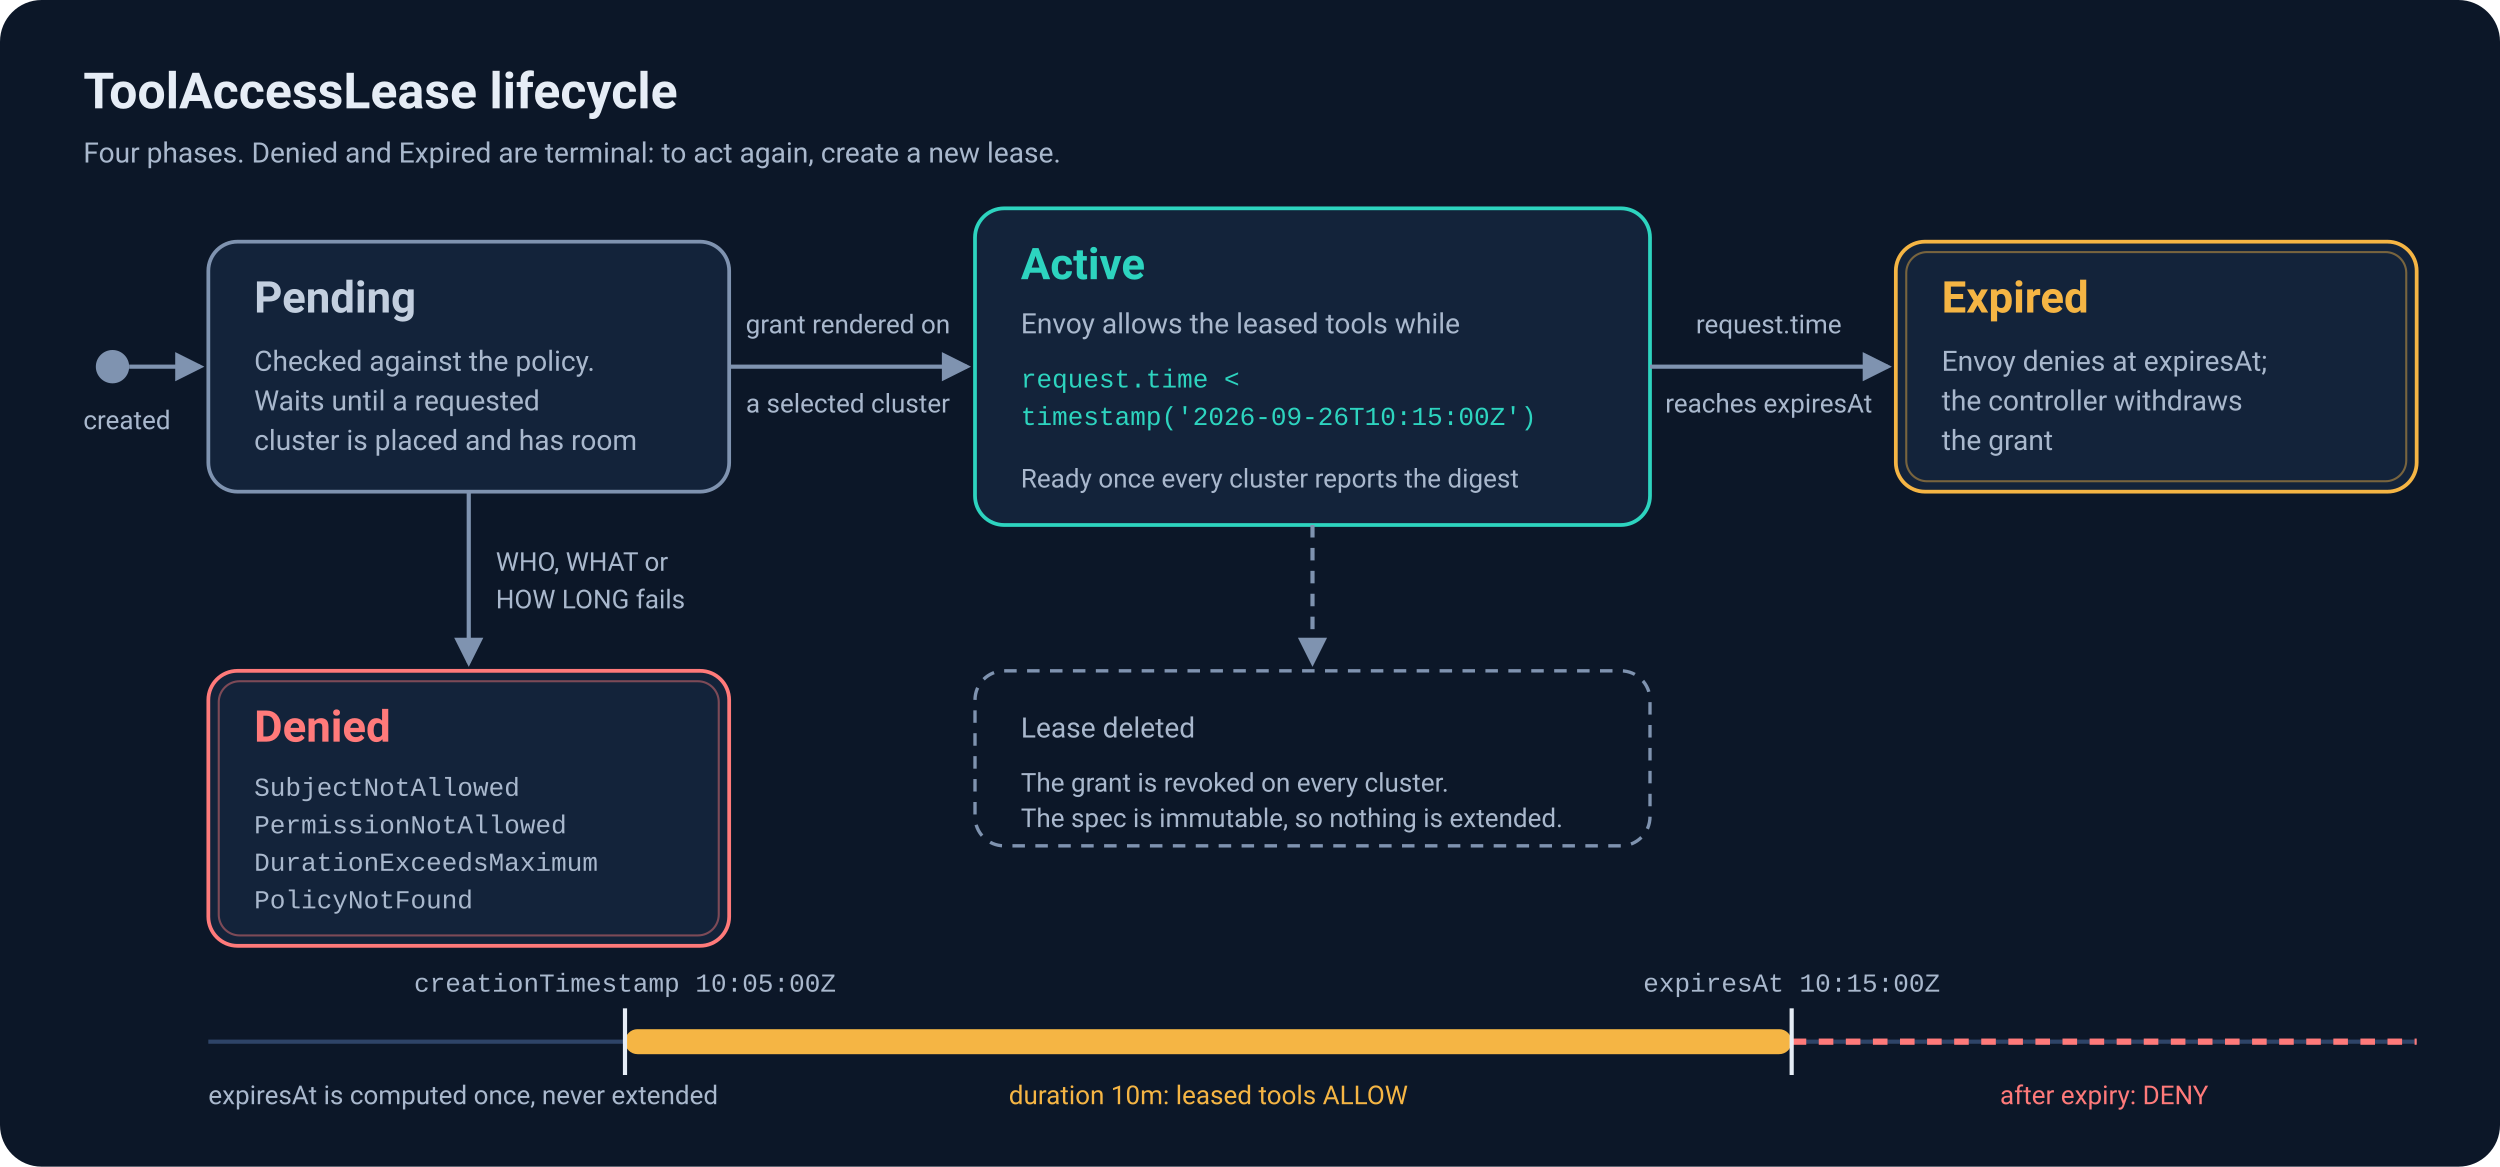
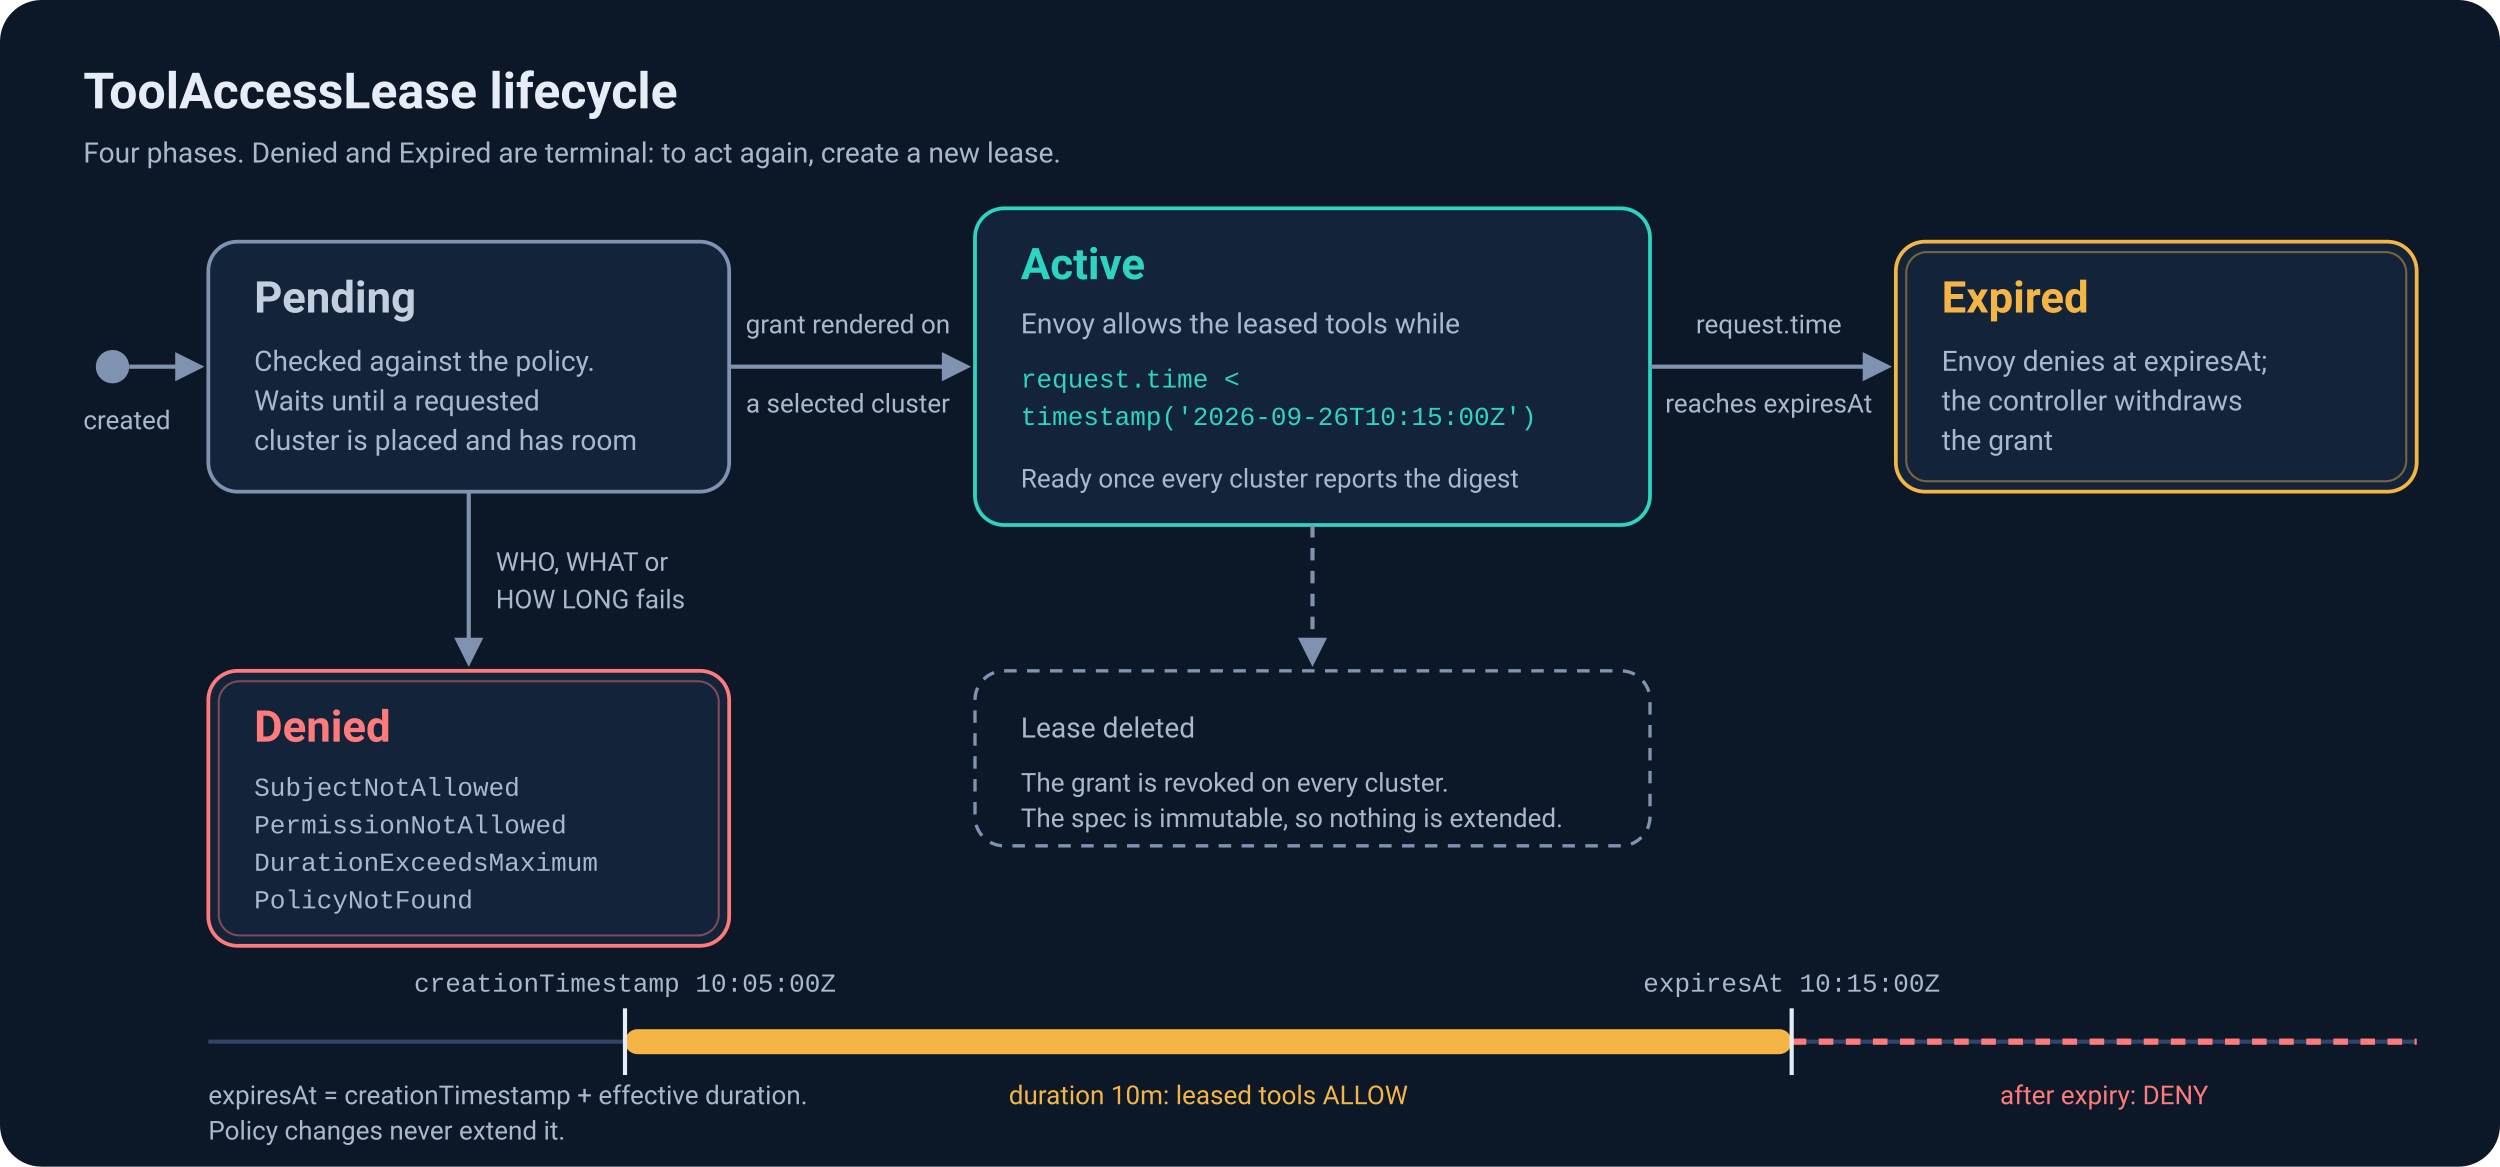
<svg xmlns="http://www.w3.org/2000/svg" viewBox="0 0 1200 560" width="1200" height="560" role="img" aria-labelledby="life-t life-d">
  <defs>
    <style>
      svg { fill: #E6EDF6; }
      text { font-family: -apple-system, BlinkMacSystemFont, "Segoe UI", Roboto, "Helvetica Neue", Arial, sans-serif; font-size: 15px; }
      .mono { font-family: ui-monospace, "SF Mono", SFMono-Regular, Menlo, Consolas, "Liberation Mono", monospace; }
      .h1 { font-size: 24px; font-weight: 700; }
      .st { font-size: 21px; font-weight: 750; }
      .sm { font-size: 13.5px; fill: #A9B8CD; }
      .xs { font-size: 12.5px; fill: #A9B8CD; }
      .allow { fill: #2DD4BF; }
      .lease { fill: #F5B544; }
      .deny { fill: #FF7A7A; }
      .muted { fill: #C3CFDF; }
      .box { fill: #13233A; stroke-width: 1.8; }
      .wire { fill: none; stroke: #7F93B0; stroke-width: 2; }
    </style>
    <marker id="life-a" viewBox="0 0 10 10" refX="8.5" refY="5" markerWidth="7" markerHeight="7" orient="auto-start-reverse">
      <path d="M0 0L10 5L0 10z" fill="#7F93B0" />
    </marker>
  </defs>
  <rect width="1200" height="560" rx="20" fill="#0C1728" />
  <text class="h1" x="40" y="52">ToolAccessLease lifecycle</text>
  <text class="sm" x="40" y="78">Four phases. Denied and Expired are terminal: to act again, create a new lease.</text>
  <circle cx="54" cy="176" r="8" fill="#7F93B0" />
  <path class="wire" d="M62 176H96" marker-end="url(#life-a)" />
  <text class="xs" x="40" y="206">created</text>
  <rect class="box" x="100" y="116" width="250" height="120" rx="14" stroke="#7F93B0" />
  <text class="st muted" x="122" y="150">Pending</text>
  <text class="sm" x="122" y="178">Checked against the policy.</text>
  <text class="sm" x="122" y="197">Waits until a requested</text>
  <text class="sm" x="122" y="216">cluster is placed and has room</text>
  <path class="wire" d="M350 176H464" marker-end="url(#life-a)" />
  <text class="xs" x="407" y="160" text-anchor="middle">grant rendered on</text>
  <text class="xs" x="407" y="198" text-anchor="middle">a selected cluster</text>
  <rect class="box" x="468" y="100" width="324" height="152" rx="14" stroke="#2DD4BF" />
  <text class="st allow" x="490" y="134">Active</text>
  <text class="sm" x="490" y="160">Envoy allows the leased tools while</text>
  <text class="xs mono allow" x="490" y="186">request.time &lt;</text>
  <text class="xs mono allow" x="490" y="204">timestamp('2026-09-26T10:15:00Z')</text>
  <text class="xs" x="490" y="234">Ready once every cluster reports the digest</text>
  <path class="wire" d="M792 176H906" marker-end="url(#life-a)" />
  <text class="xs" x="849" y="160" text-anchor="middle">request.time</text>
  <text class="xs" x="849" y="198" text-anchor="middle">reaches expiresAt</text>
  <rect class="box" x="910" y="116" width="250" height="120" rx="14" stroke="#F5B544" />
  <rect x="915" y="121" width="240" height="110" rx="10" fill="none" stroke="#F5B544" stroke-opacity="0.45" />
  <text class="st lease" x="932" y="150">Expired</text>
  <text class="sm" x="932" y="178">Envoy denies at expiresAt;</text>
  <text class="sm" x="932" y="197">the controller withdraws</text>
  <text class="sm" x="932" y="216">the grant</text>
  <path class="wire" d="M225 236V318" marker-end="url(#life-a)" />
  <text class="xs" x="238" y="274">WHO, WHAT or</text>
  <text class="xs" x="238" y="292">HOW LONG fails</text>
  <rect class="box" x="100" y="322" width="250" height="132" rx="14" stroke="#FF7A7A" />
  <rect x="105" y="327" width="240" height="122" rx="10" fill="none" stroke="#FF7A7A" stroke-opacity="0.45" />
  <text class="st deny" x="122" y="356">Denied</text>
  <text class="xs mono" x="122" y="382">SubjectNotAllowed</text>
  <text class="xs mono" x="122" y="400">PermissionNotAllowed</text>
  <text class="xs mono" x="122" y="418">DurationExceedsMaximum</text>
  <text class="xs mono" x="122" y="436">PolicyNotFound</text>
  <path class="wire" d="M630 252V318" marker-end="url(#life-a)" stroke-dasharray="6 5" />
  <rect x="468" y="322" width="324" height="84" rx="14" fill="none" stroke="#7F93B0" stroke-dasharray="6 5" stroke-width="1.6" />
  <text class="sm" x="490" y="354" fill="#E6EDF6">Lease deleted</text>
  <text class="xs" x="490" y="380">The grant is revoked on every cluster.</text>
  <text class="xs" x="490" y="397">The spec is immutable, so nothing is extended.</text>
  <g transform="translate(0 0)">
    <line x1="100" y1="500" x2="1160" y2="500" stroke="#2E4468" stroke-width="2" />
    <rect x="300" y="494" width="560" height="12" rx="6" fill="#F5B544" />
    <line x1="860" y1="500" x2="1160" y2="500" stroke="#FF7A7A" stroke-width="3" stroke-dasharray="7 6" />
    <line x1="300" y1="484" x2="300" y2="516" stroke="#E6EDF6" stroke-width="2" />
    <line x1="860" y1="484" x2="860" y2="516" stroke="#E6EDF6" stroke-width="2" />
    <text class="xs mono" x="300" y="476" text-anchor="middle">creationTimestamp 10:05:00Z</text>
    <text class="xs mono" x="860" y="476" text-anchor="middle">expiresAt 10:15:00Z</text>
    <text class="xs lease" x="580" y="530" text-anchor="middle">duration 10m: leased tools ALLOW</text>
    <text class="xs deny" x="1010" y="530" text-anchor="middle">after expiry: DENY</text>
-     <text class="xs" x="100" y="530">expiresAt is computed once, never extended</text>
+     <text class="xs" x="100" y="530">expiresAt = creationTimestamp + effective duration.</text>
+     <text class="xs" x="100" y="547">Policy changes never extend it.</text>
  </g>
</svg>
